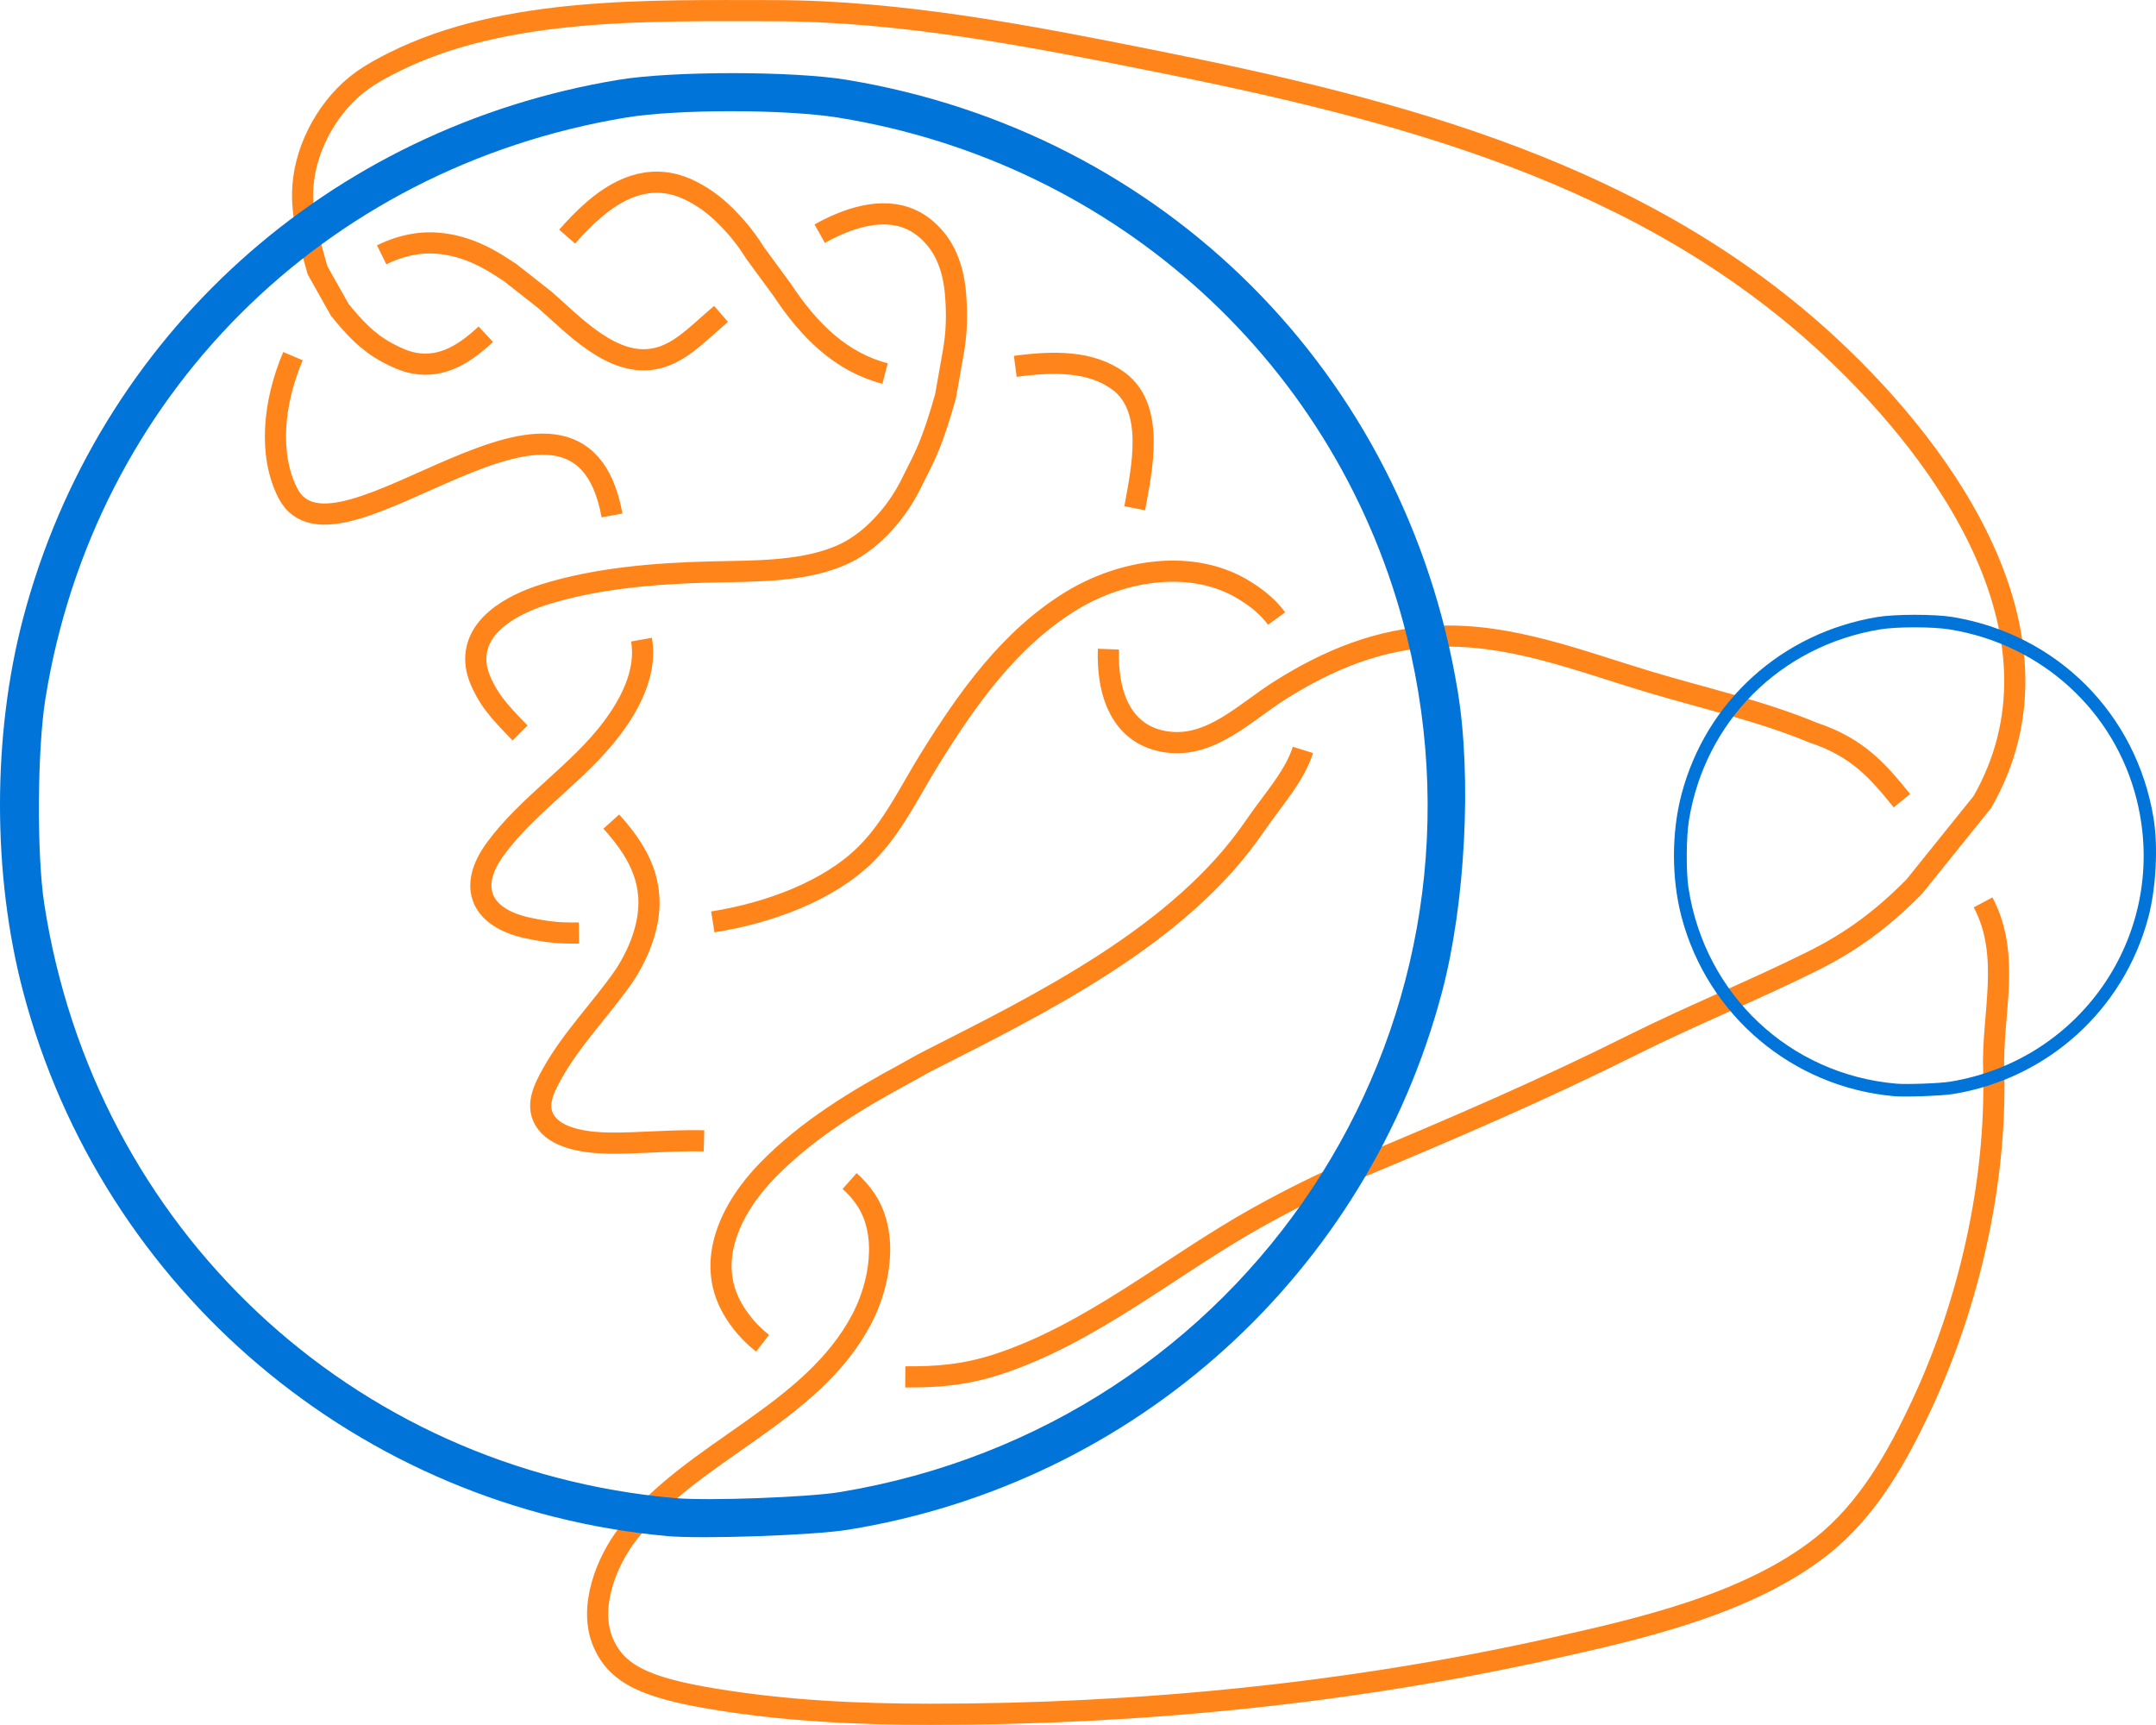
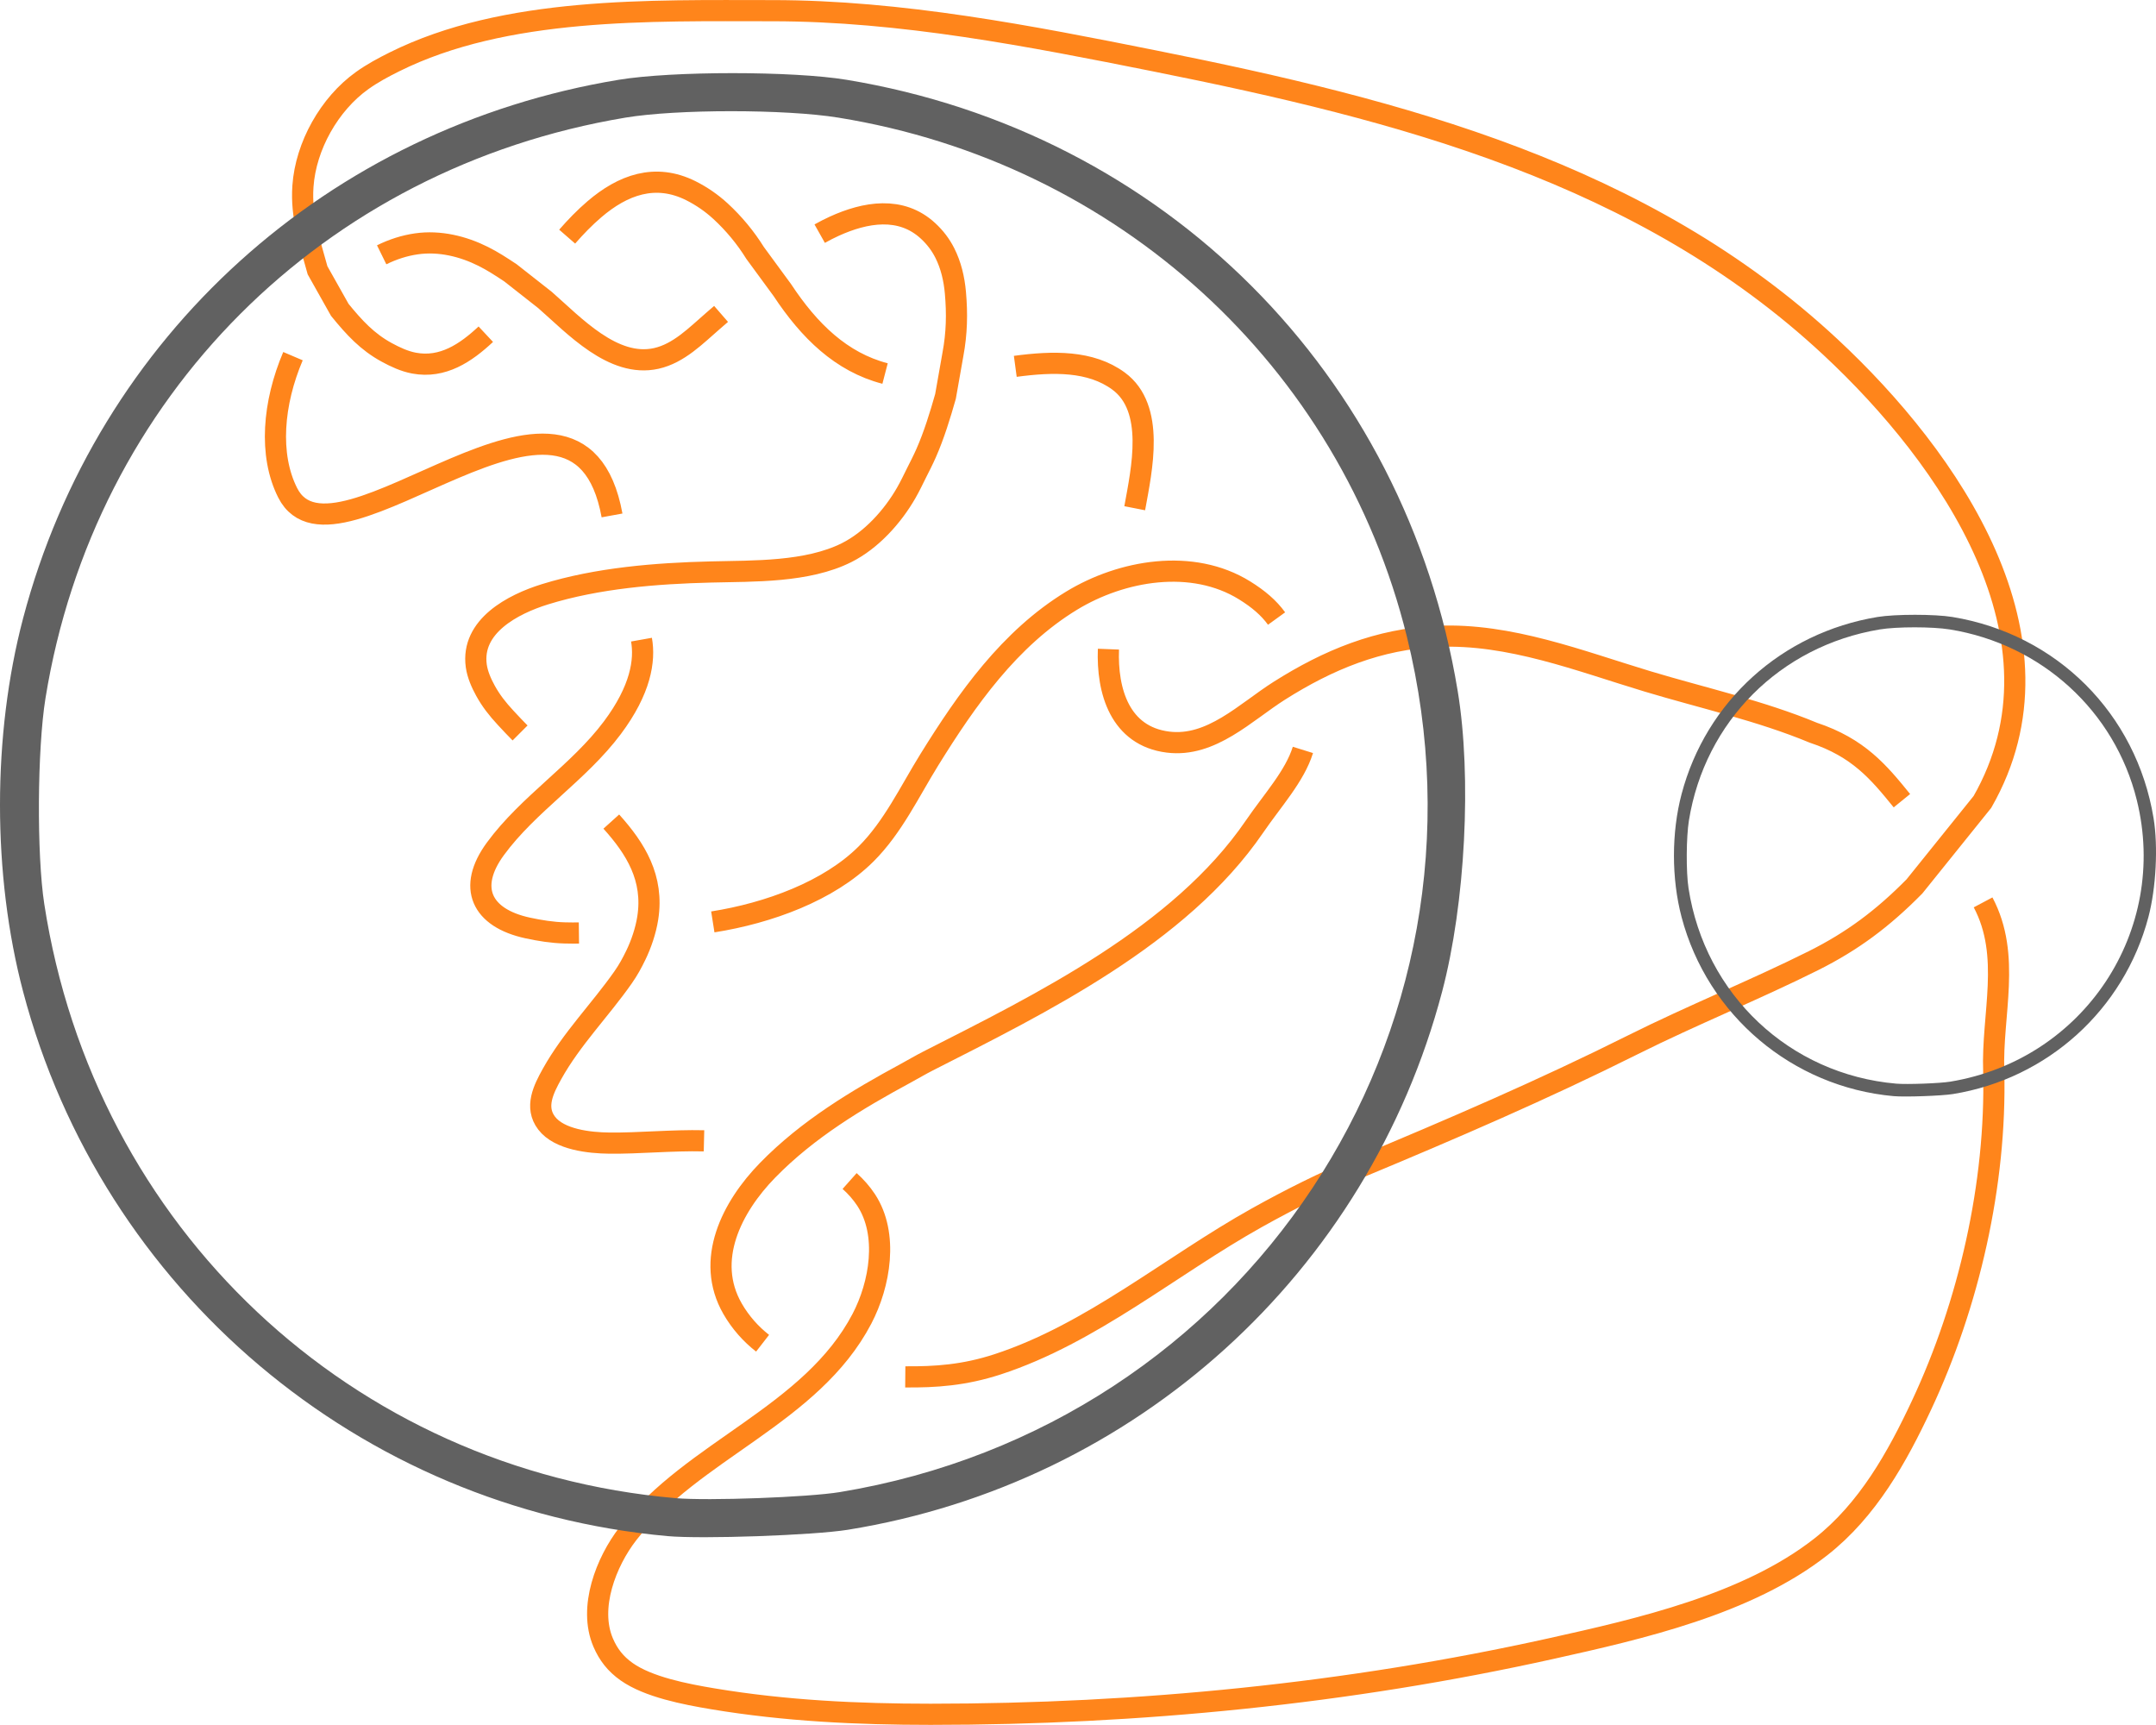
<svg xmlns="http://www.w3.org/2000/svg" xml:space="preserve" viewBox="0 0 872.063 697.599" version="1.1" id="svg3">
  <defs id="defs3">
    </defs>
  <path d="m 742.521,-232.449 c -8.061,7.534 -17.402,13.883 -29.054,11.686 -3.892,-0.734 -7.614,-2.483 -11,-4.325 -7.878,-4.284 -13.159,-10.034 -19,-17.207 l -9,-16 c -3.162,-11.587 -6.77,-21.74 -5.91,-34 1.143,-16.32 10.702,-33.243 23.91,-42.702 4.21,-3.016 8.69,-5.396 13,-7.545 44.932,-22.411 103.497,-20.753 153,-20.753 51.905,0 104.225,10.242 155,20.4 98.92,19.788 197.318,45.19 273,115.69 48.048,44.757 99.157,117.94 61.42,183.91 l -27.507,34.18 c -12.894,13.071 -25.134,22.177 -40.913,30.067 -23.533,11.766 -48.944,21.971 -73,34 -36.294,18.146 -73.44,34.13 -111,49.764 -13.837,5.76 -27.748,12.735 -41,20.128 -34.775,19.4 -66.949,46.942 -105,59.342 -13.445,4.382 -25.016,5.166 -37.273,5.056 m -57.714,-13.608 c -4.717,-3.664 -8.963,-8.417 -12.134,-13.929 -11.343,-19.715 -0.285,-41.213 14.135,-56 16.306,-16.72 36.264,-28.642 55.986,-39.309 3.106,-1.68 5.712,-3.263 9,-4.935 45.316,-23.052 101.792,-50.6 131.971,-94.756 7.257,-10.619 16.28,-20.374 19.591,-31.031 m -10.652,-53.129 c -3.128,-4.316 -7.305,-7.894 -12.91,-11.373 -21.186,-13.15 -49.691,-8.215 -70,4.148 -25.105,15.282 -42.37,39.843 -57.576,64.385 -7.938,12.812 -14.698,27.195 -25.464,37.96 C 881.327,-7.235 856.907,1.671 834.344,5.235 M 780.189,9.731 c -1.756,0.02 -3.626,0.01 -5.722,-0.041 -4.973,-0.122 -10.142,-0.946 -15,-2 -18.826,-4.082 -24.47,-16.442 -13.076,-31.985 13.36,-18.229 33.709,-30.793 47.33,-49 11.467,-15.328 13.275,-27.194 11.775,-35.623 m -11.912,-50.241 c -14.066,-76.991 -111.867,29.032 -131.191,-9.136 -7.761,-15.33 -5.917,-36.364 2.138,-55.279 m 35.875,-40.99 c 4.488,-2.208 9.196,-3.736 14.06,-4.431 9.426,-1.347 18.92,1.03 27,5.07 3.894,1.947 7.179,4.102 11,6.63 l 14,11 c 11.746,10.262 27.56,27.532 45,23.645 9.172,-2.044 16.122,-9.283 23,-15.222 1.072,-0.926 2.147,-1.854 3.22,-2.786 m 39.892,-32.458 c 1.929,-1.086 3.891,-2.091 5.888,-3.002 12.451,-5.677 26.972,-8.308 37.984,1.927 2.818,2.619 5.037,5.524 6.739,8.895 2.495,4.943 3.78,10.433 4.277,16 0.766,8.593 0.585,16.458 -1,25 l -3,17 c -2.173,7.656 -4.67,15.78 -7.862,23 -1.254,2.836 -2.496,5.209 -3.891,8 -1.4,2.8 -2.561,5.276 -4.12,8 -5.476,9.57 -14.117,19.172 -24.127,24.19 -15.933,7.985 -37.527,7.396 -55,7.824 -22.079,0.541 -45.793,2.44 -67,9.011 -12.96,4.016 -30.03,12.887 -27.79,28.975 0.484,3.473 2.062,7.04 3.693,10 2.26,4.1 4.85,7.4 8.187,11 2.256,2.435 4.079,4.367 5.83,6.117 m 36.899,35.84 c 9.839,10.922 17.287,22.87 14.742,39.044 -0.808,5.132 -2.657,10.549 -4.82,15 -1.571,3.23 -3.028,5.925 -5.181,9 -9.252,13.209 -20.79,24.793 -28.699,39 -3.422,6.148 -7.129,13.44 -2.209,19.895 5.135,6.737 17.393,8.006 25.348,8.1 11.893,0.142 25.398,-1.235 38.315,-0.927 m 58.899,16.261 c 2.535,2.254 4.803,4.815 6.679,7.669 9.127,13.892 5.571,34.131 -1.677,48 -20.408,39.055 -68.386,53.035 -94.702,87 -8.771,11.322 -16.048,29.846 -9.981,44 2.093,4.885 5.012,8.619 9.482,11.78 8.754,6.19 23.669,9.088 34.986,10.974 29.173,4.862 58.472,6.247 88,6.247 84.115,0 168.744,-8.307 251,-26.576 36.123,-8.022 79.39,-17.904 109,-41.092 19.054,-14.922 30.948,-36.364 40.78,-57.332 19.121,-40.781 30.32,-89.474 29.205,-135 -0.845,-22.964 7.194,-46.698 -4.303,-68.363 m -32.837,-41.123 c -9.379,-11.559 -17.562,-21.438 -35.845,-27.504 -21.332,-8.877 -44.852,-14.059 -67,-20.732 -27.457,-8.27 -55.784,-19.508 -85,-18.24 -23.786,1.033 -44.3,9.537 -64,22.014 -13.688,8.668 -27.482,22.949 -45,20.762 -19.454,-2.43 -24.758,-20.642 -24.098,-37.59 M 1005,-162.064 c 0.014,-0.077 0.028,-0.154 0.042,-0.231 2.794,-15.463 8.38,-40.216 -6.591,-51.21 -11.303,-8.301 -26.479,-7.999 -41.76,-5.946 m -52.671,2.908 c -17.729,-4.619 -30.646,-17.245 -41.553,-33.751 l -11,-15 c -3.885,-6.24 -8.594,-11.927 -14,-16.907 -3.597,-3.304 -7.636,-6.091 -12,-8.283 -14.397,-7.198 -27.513,-2.342 -39,7.49 -3.99,3.415 -7.613,7.158 -11.032,11.085" class="stroke-orange fill-orange" style="fill:none;stroke:#ff851b;stroke-width:8.561;stroke-dasharray:none" transform="translate(-546.026,367.614)" id="path1" />
-   <path d="M752.604 319.705c-40.02-3.626-73.496-31.903-83.754-70.747-4.013-15.198-4.013-33.368 0-48.566 9.68-36.655 39.638-63.734 77.404-69.965 6.992-1.154 22.642-1.154 29.634 0 41.256 6.807 72.624 38.175 79.432 79.432 1.85 11.21.997 27.642-2.028 39.1-9.658 36.57-39.812 63.871-77.228 69.92-4.454.72-18.982 1.232-23.46.826m22.402-5.72c52.755-8.696 86.476-59.58 73.701-111.214-8.705-35.184-37.597-61.553-73.878-67.425-6.898-1.117-21.006-1.118-27.693-.002-39.312 6.558-69.068 36.348-75.385 75.471-1.068 6.615-1.148 20.3-.155 26.737 6.488 42.08 39.945 73.561 82.067 77.22 4.23.367 17.253-.113 21.343-.787z" class="stroke-blue fill-blue" style="display:inline;mix-blend-mode:normal;fill:#0074d9;fill-opacity:1;stroke:none;stroke-width:.353;stroke-opacity:1" transform="matrix(1.0238 0 0 1.0238 -4.604 116.002)" id="path2" />
-   <path d="M752.604 319.705c-40.02-3.626-73.496-31.903-83.754-70.747-4.013-15.198-4.013-33.368 0-48.566 9.68-36.655 39.638-63.734 77.404-69.965 6.992-1.154 22.642-1.154 29.634 0 41.256 6.807 72.624 38.175 79.432 79.432 1.85 11.21.997 27.642-2.028 39.1-9.658 36.57-39.812 63.871-77.228 69.92-4.454.72-18.982 1.232-23.46.826m22.402-5.72c52.755-8.696 86.476-59.58 73.701-111.214-8.705-35.184-37.597-61.553-73.878-67.425-6.898-1.117-21.006-1.118-27.693-.002-39.312 6.558-69.068 36.348-75.385 75.471-1.068 6.615-1.148 20.3-.155 26.737 6.488 42.08 39.945 73.561 82.067 77.22 4.23.367 17.253-.113 21.343-.787z" class="stroke-blue fill-blue" style="display:inline;mix-blend-mode:normal;fill:#0074d9;fill-opacity:1;stroke:none;stroke-width:.353;stroke-opacity:1" transform="translate(-2071.917 -373.58)scale(3.11173)" id="path3" />
+   <path d="M752.604 319.705c-40.02-3.626-73.496-31.903-83.754-70.747-4.013-15.198-4.013-33.368 0-48.566 9.68-36.655 39.638-63.734 77.404-69.965 6.992-1.154 22.642-1.154 29.634 0 41.256 6.807 72.624 38.175 79.432 79.432 1.85 11.21.997 27.642-2.028 39.1-9.658 36.57-39.812 63.871-77.228 69.92-4.454.72-18.982 1.232-23.46.826m22.402-5.72c52.755-8.696 86.476-59.58 73.701-111.214-8.705-35.184-37.597-61.553-73.878-67.425-6.898-1.117-21.006-1.118-27.693-.002-39.312 6.558-69.068 36.348-75.385 75.471-1.068 6.615-1.148 20.3-.155 26.737 6.488 42.08 39.945 73.561 82.067 77.22 4.23.367 17.253-.113 21.343-.787z" class="stroke-blue fill-blue" style="display:inline;mix-blend-mode:normal;fill:#616161;fill-opacity:1;stroke:none;stroke-width:0.353;stroke-opacity:1" transform="matrix(1.0238 0 0 1.0238 -4.604 116.002)" id="path2" />
+   <path d="M752.604 319.705c-40.02-3.626-73.496-31.903-83.754-70.747-4.013-15.198-4.013-33.368 0-48.566 9.68-36.655 39.638-63.734 77.404-69.965 6.992-1.154 22.642-1.154 29.634 0 41.256 6.807 72.624 38.175 79.432 79.432 1.85 11.21.997 27.642-2.028 39.1-9.658 36.57-39.812 63.871-77.228 69.92-4.454.72-18.982 1.232-23.46.826m22.402-5.72c52.755-8.696 86.476-59.58 73.701-111.214-8.705-35.184-37.597-61.553-73.878-67.425-6.898-1.117-21.006-1.118-27.693-.002-39.312 6.558-69.068 36.348-75.385 75.471-1.068 6.615-1.148 20.3-.155 26.737 6.488 42.08 39.945 73.561 82.067 77.22 4.23.367 17.253-.113 21.343-.787z" class="stroke-blue fill-blue" style="display:inline;mix-blend-mode:normal;fill:#616161;fill-opacity:1;stroke:none;stroke-width:0.353;stroke-opacity:1" transform="translate(-2071.917 -373.58)scale(3.11173)" id="path3" />
</svg>
